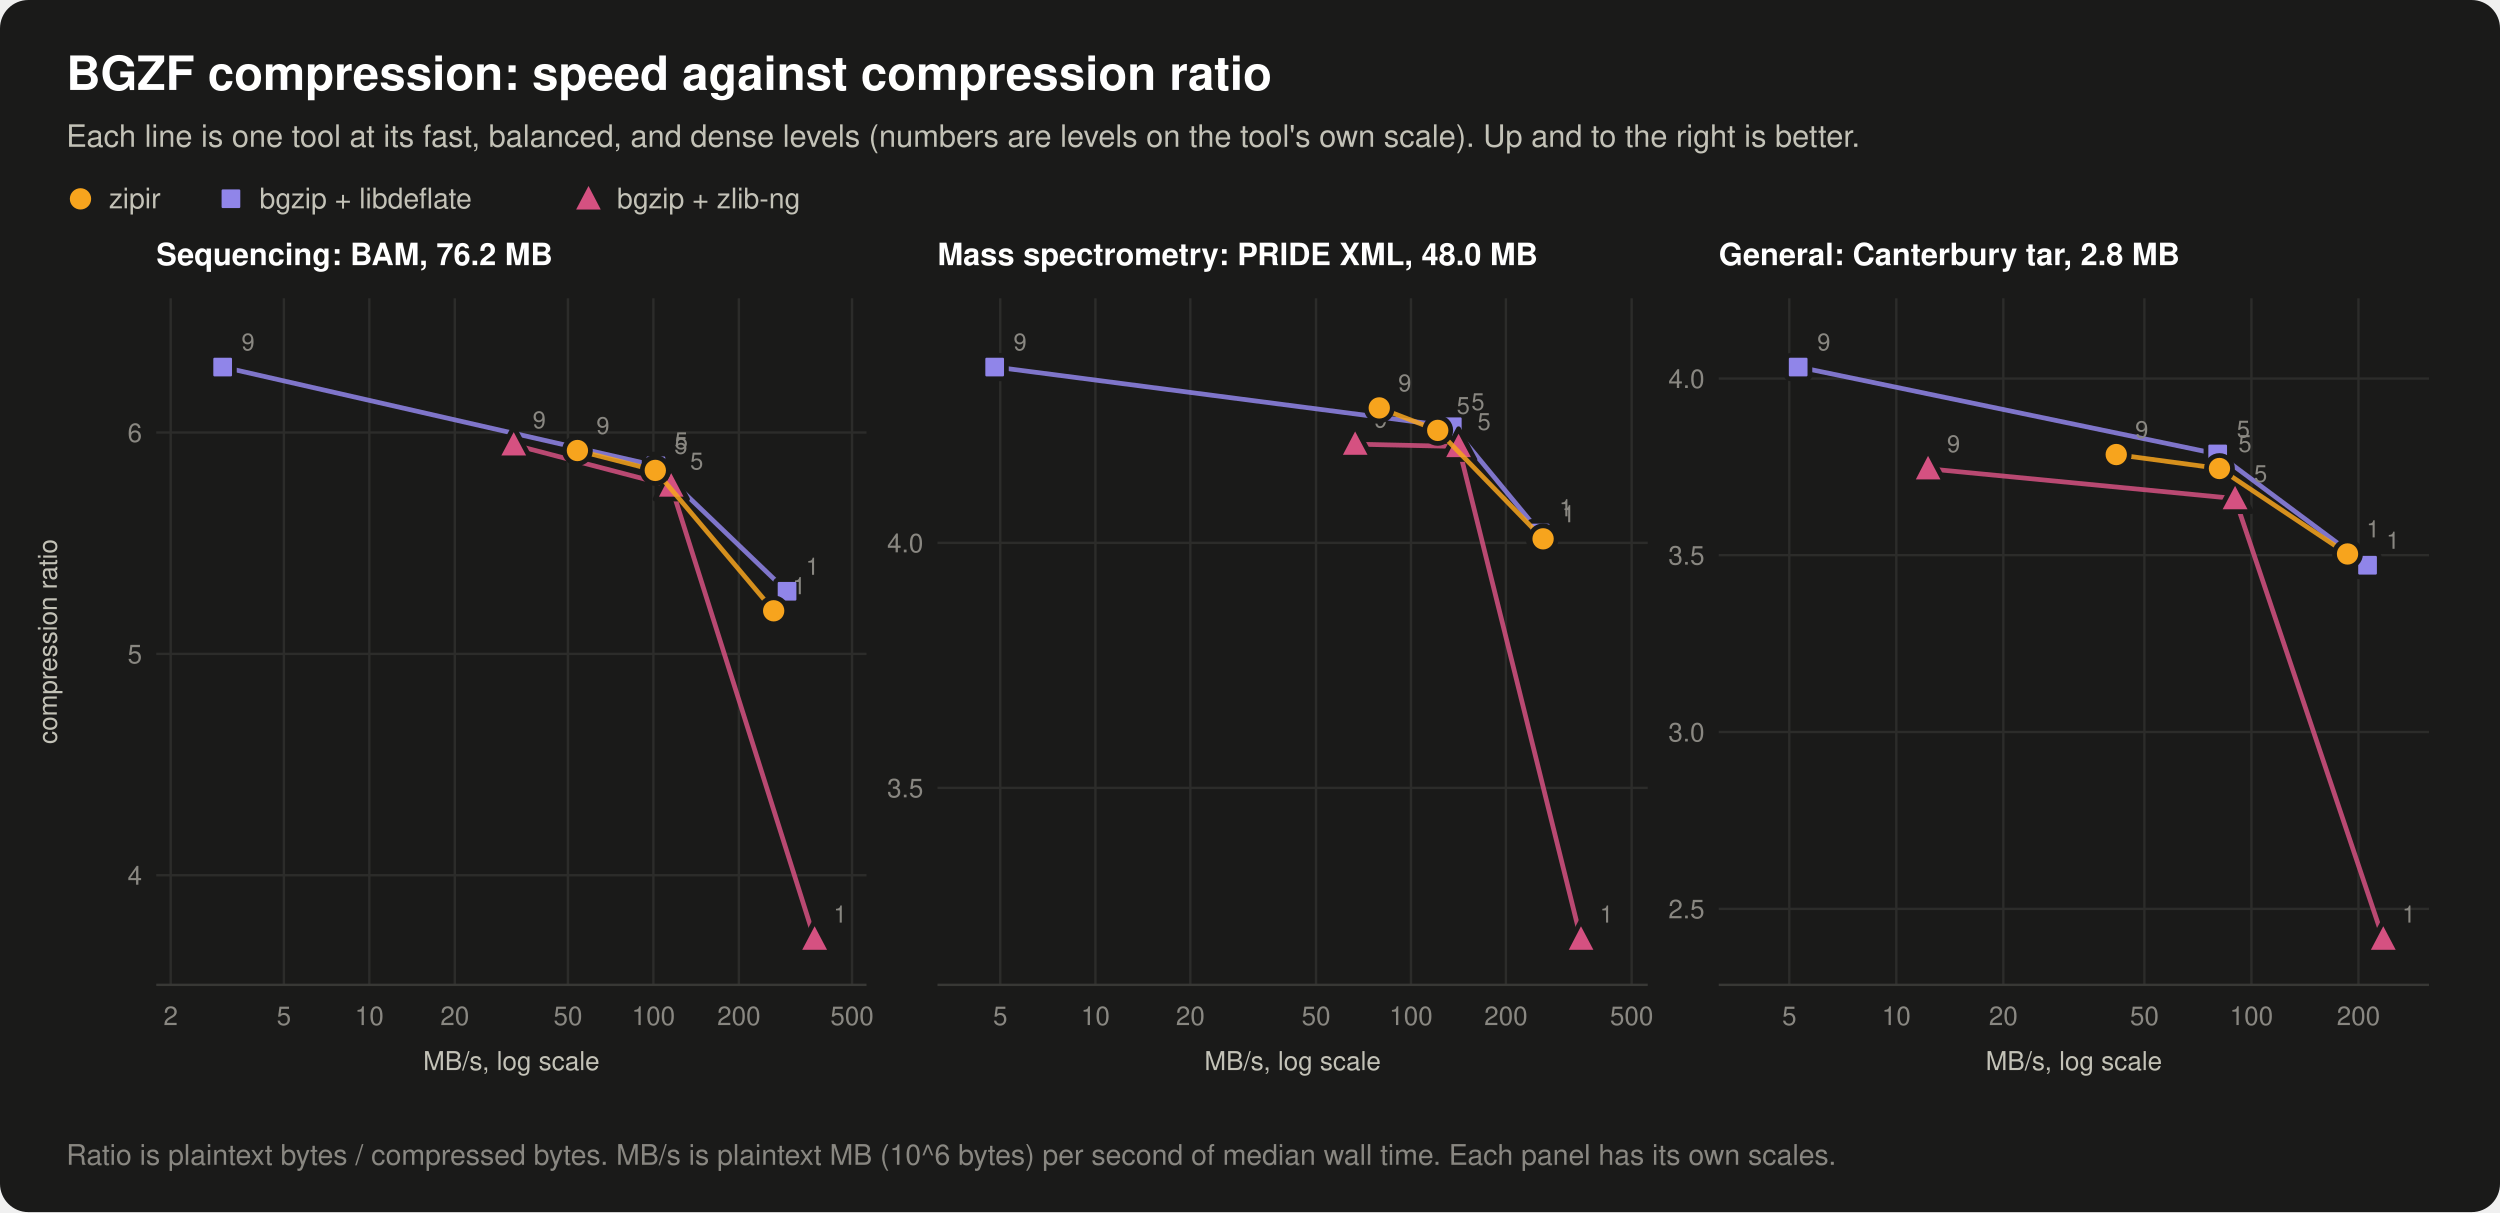
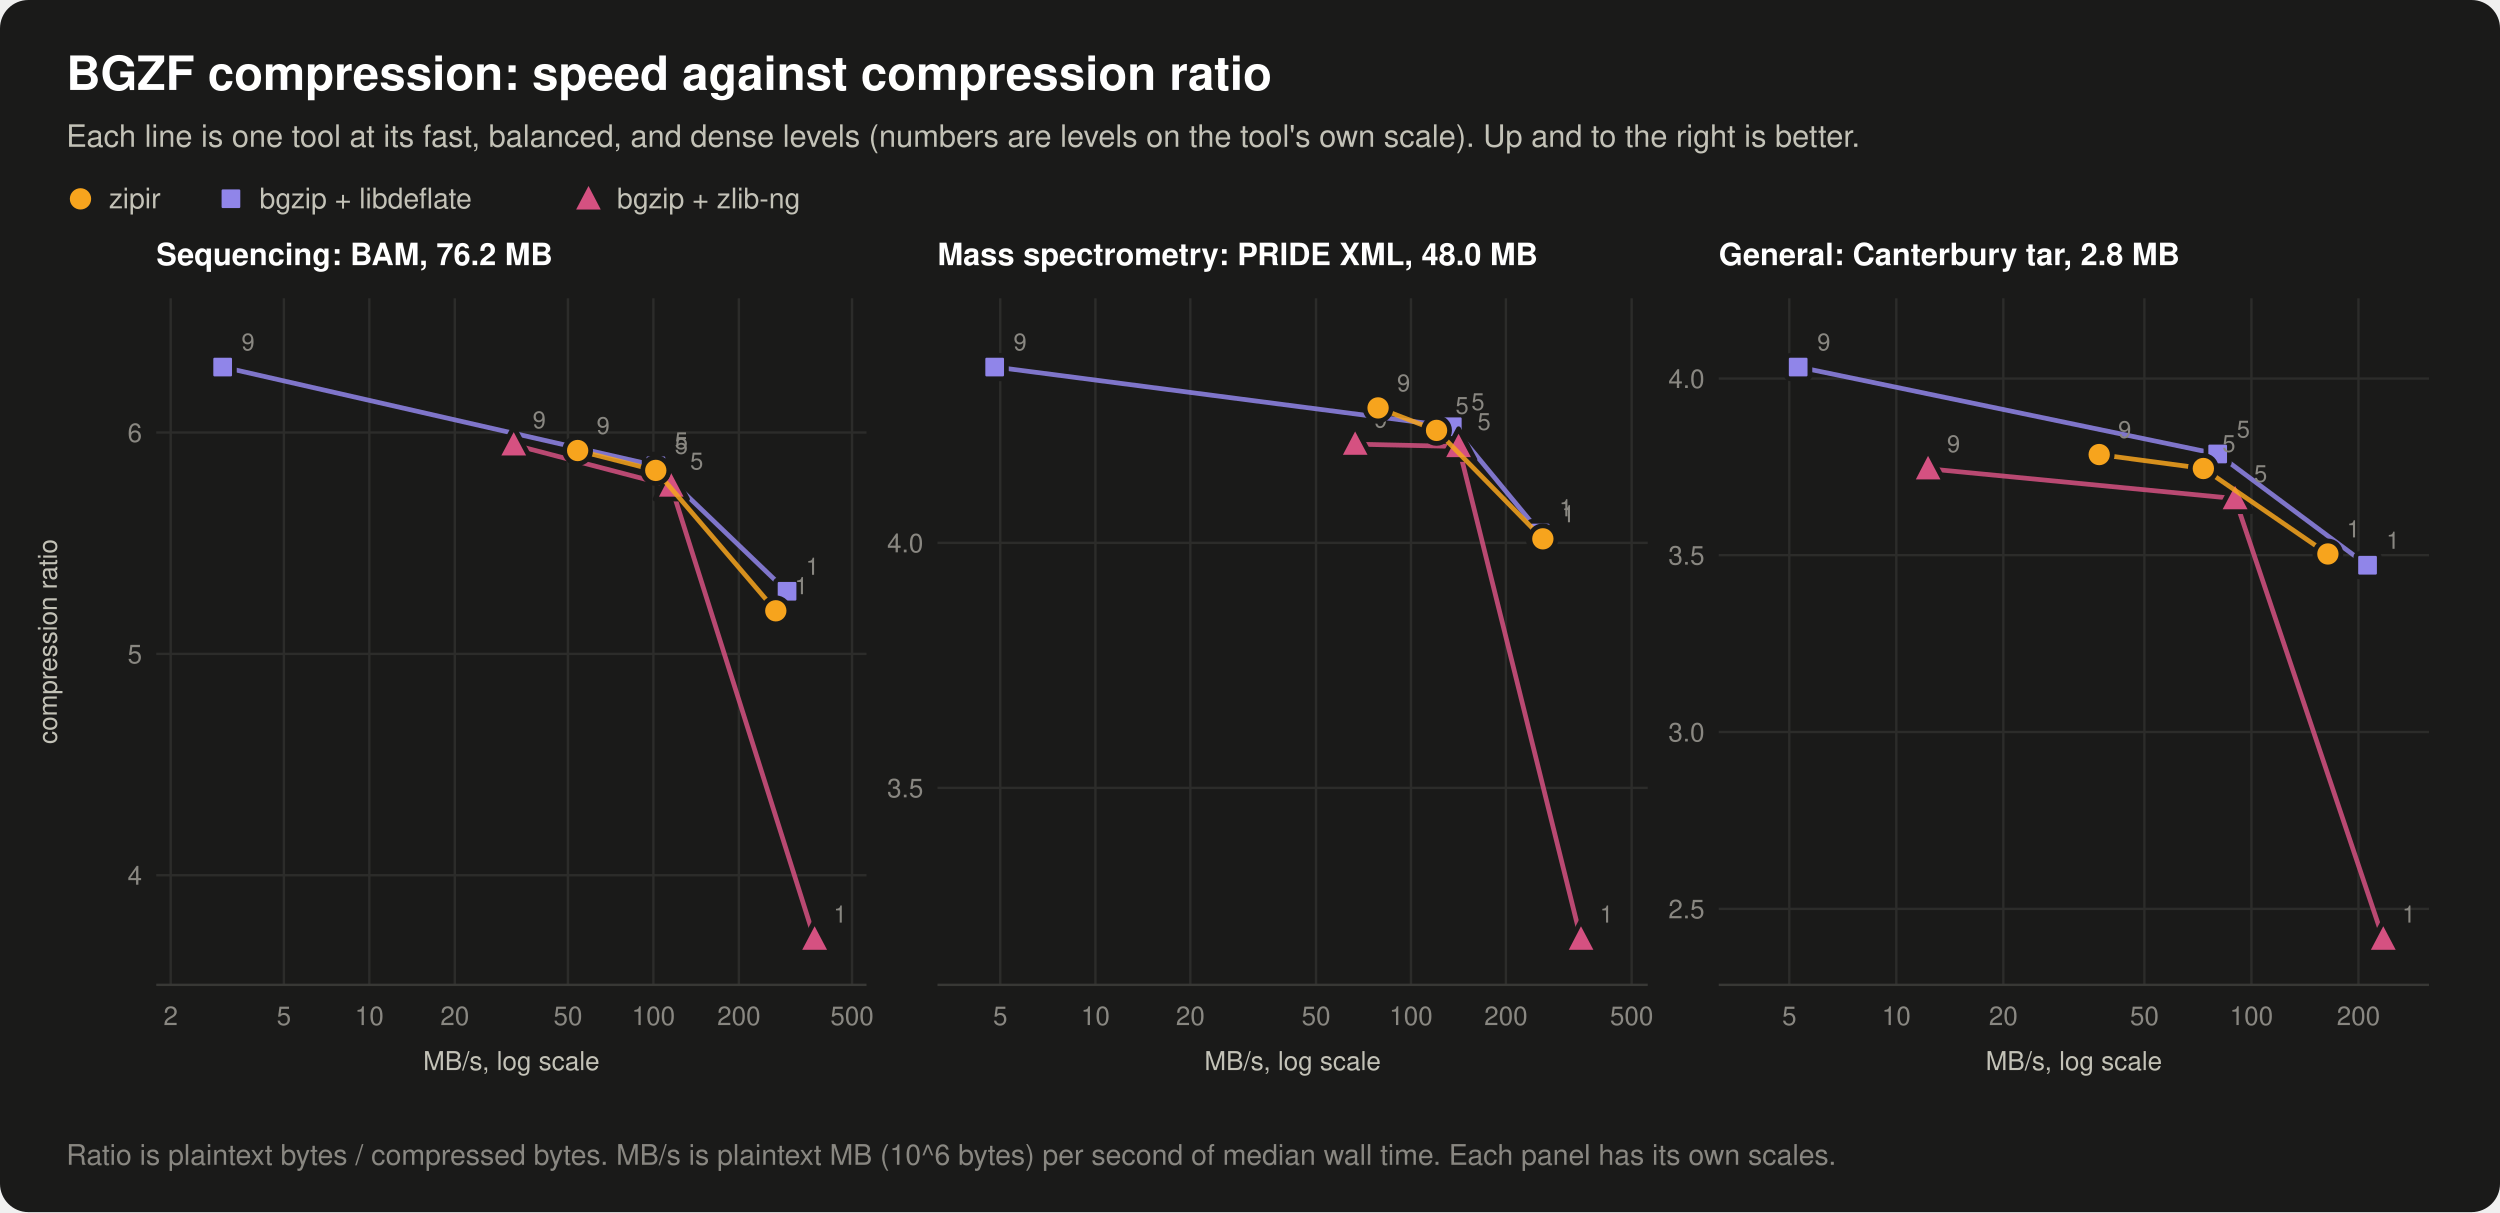
<svg xmlns="http://www.w3.org/2000/svg" viewBox="0 0 1056 512" width="1056" height="512" role="img" font-family="system-ui, -apple-system, &quot;Segoe UI&quot;, Helvetica, Arial, sans-serif">
  <rect width="1056" height="512" rx="12" fill="#1a1a19" />
  <text x="28.0" y="38.0" font-size="20" fill="#ffffff" text-anchor="start" font-weight="650">BGZF compression: speed against compression ratio</text>
  <text x="28.0" y="62.0" font-size="13" fill="#c3c2b7" text-anchor="start" font-weight="400">Each line is one tool at its fast, balanced, and dense levels (numbers are levels on the tool's own scale). Up and to the right is better.</text>
  <circle cx="34.0" cy="84.0" r="5.5" fill="#f7a41d" stroke="#1a1a19" stroke-width="2" />
  <text x="46.0" y="88.0" font-size="12" fill="#c3c2b7" text-anchor="start" font-weight="400">zipir</text>
  <rect x="92.6" y="79.0" width="9.9" height="9.9" rx="1.5" fill="#9085e9" stroke="#1a1a19" stroke-width="2" />
  <text x="109.6" y="88.0" font-size="12" fill="#c3c2b7" text-anchor="start" font-weight="400">bgzip + libdeflate</text>
  <path d="M248.6,76.4 L255.4,89.5 L241.7,89.5 Z" fill="#d55181" stroke="#1a1a19" stroke-width="2" stroke-linejoin="round" />
  <text x="260.6" y="88.0" font-size="12" fill="#c3c2b7" text-anchor="start" font-weight="400">bgzip + zlib-ng</text>
  <text x="66.0" y="112.0" font-size="13" fill="#ffffff" text-anchor="start" font-weight="600">Sequencing: BAM, 76.2 MB</text>
  <line x1="72.1" y1="126.0" x2="72.1" y2="416.0" stroke="#2c2c2a" stroke-width="1" />
  <text x="72.1" y="433.0" font-size="11" fill="#898781" text-anchor="middle" font-weight="400">2</text>
  <line x1="119.9" y1="126.0" x2="119.9" y2="416.0" stroke="#2c2c2a" stroke-width="1" />
  <text x="119.9" y="433.0" font-size="11" fill="#898781" text-anchor="middle" font-weight="400">5</text>
  <line x1="156.0" y1="126.0" x2="156.0" y2="416.0" stroke="#2c2c2a" stroke-width="1" />
  <text x="156.0" y="433.0" font-size="11" fill="#898781" text-anchor="middle" font-weight="400">10</text>
  <line x1="192.1" y1="126.0" x2="192.1" y2="416.0" stroke="#2c2c2a" stroke-width="1" />
  <text x="192.1" y="433.0" font-size="11" fill="#898781" text-anchor="middle" font-weight="400">20</text>
  <line x1="239.9" y1="126.0" x2="239.9" y2="416.0" stroke="#2c2c2a" stroke-width="1" />
  <text x="239.9" y="433.0" font-size="11" fill="#898781" text-anchor="middle" font-weight="400">50</text>
  <line x1="276.0" y1="126.0" x2="276.0" y2="416.0" stroke="#2c2c2a" stroke-width="1" />
  <text x="276.0" y="433.0" font-size="11" fill="#898781" text-anchor="middle" font-weight="400">100</text>
  <line x1="312.1" y1="126.0" x2="312.1" y2="416.0" stroke="#2c2c2a" stroke-width="1" />
  <text x="312.1" y="433.0" font-size="11" fill="#898781" text-anchor="middle" font-weight="400">200</text>
  <line x1="359.9" y1="126.0" x2="359.9" y2="416.0" stroke="#2c2c2a" stroke-width="1" />
  <text x="359.9" y="433.0" font-size="11" fill="#898781" text-anchor="middle" font-weight="400">500</text>
  <line x1="66.0" y1="369.7" x2="366.0" y2="369.7" stroke="#2c2c2a" stroke-width="1" />
  <text x="60.0" y="373.7" font-size="11" fill="#898781" text-anchor="end" font-weight="400">4</text>
  <line x1="66.0" y1="276.2" x2="366.0" y2="276.2" stroke="#2c2c2a" stroke-width="1" />
  <text x="60.0" y="280.2" font-size="11" fill="#898781" text-anchor="end" font-weight="400">5</text>
  <line x1="66.0" y1="182.7" x2="366.0" y2="182.7" stroke="#2c2c2a" stroke-width="1" />
  <text x="60.0" y="186.7" font-size="11" fill="#898781" text-anchor="end" font-weight="400">6</text>
  <line x1="66.0" y1="416.0" x2="366.0" y2="416.0" stroke="#383835" stroke-width="1" />
  <path d="M332.4,249.8 L277.0,196.7 L94.0,155.0" fill="none" stroke="#9085e9" stroke-width="2" stroke-linejoin="round" stroke-linecap="round" opacity="0.85" />
  <rect x="327.5" y="244.8" width="9.9" height="9.9" rx="1.5" fill="#9085e9" stroke="#1a1a19" stroke-width="2" />
  <text x="340.4" y="242.8" font-size="10" fill="#898781" text-anchor="start" font-weight="400">1</text>
  <rect x="272.1" y="191.8" width="9.9" height="9.9" rx="1.5" fill="#9085e9" stroke="#1a1a19" stroke-width="2" />
  <text x="285.0" y="189.7" font-size="10" fill="#898781" text-anchor="start" font-weight="400">5</text>
  <rect x="89.1" y="150.1" width="9.9" height="9.9" rx="1.5" fill="#9085e9" stroke="#1a1a19" stroke-width="2" />
  <text x="102.0" y="148.0" font-size="10" fill="#898781" text-anchor="start" font-weight="400">9</text>
  <path d="M344.1,396.7 L283.5,205.3 L217.0,187.9" fill="none" stroke="#d55181" stroke-width="2" stroke-linejoin="round" stroke-linecap="round" opacity="0.85" />
  <path d="M344.1,389.1 L351.0,402.2 L337.2,402.2 Z" fill="#d55181" stroke="#1a1a19" stroke-width="2" stroke-linejoin="round" />
  <text x="352.1" y="389.7" font-size="10" fill="#898781" text-anchor="start" font-weight="400">1</text>
  <path d="M283.5,197.7 L290.4,210.8 L276.7,210.8 Z" fill="#d55181" stroke="#1a1a19" stroke-width="2" stroke-linejoin="round" />
  <text x="291.5" y="198.3" font-size="10" fill="#898781" text-anchor="start" font-weight="400">5</text>
  <path d="M217.0,180.4 L223.9,193.4 L210.1,193.4 Z" fill="#d55181" stroke="#1a1a19" stroke-width="2" stroke-linejoin="round" />
  <text x="225.0" y="180.9" font-size="10" fill="#898781" text-anchor="start" font-weight="400">9</text>
-   <path d="M326.8,258.0 L276.8,198.7 L243.9,190.3" fill="none" stroke="#f7a41d" stroke-width="2" stroke-linejoin="round" stroke-linecap="round" opacity="0.85" />
-   <circle cx="326.8" cy="258.0" r="5.5" fill="#f7a41d" stroke="#1a1a19" stroke-width="2" />
-   <text x="334.8" y="251.0" font-size="10" fill="#898781" text-anchor="start" font-weight="400">1</text>
-   <circle cx="276.8" cy="198.7" r="5.5" fill="#f7a41d" stroke="#1a1a19" stroke-width="2" />
-   <text x="284.8" y="191.7" font-size="10" fill="#898781" text-anchor="start" font-weight="400">5</text>
-   <circle cx="243.9" cy="190.3" r="5.5" fill="#f7a41d" stroke="#1a1a19" stroke-width="2" />
-   <text x="251.9" y="183.3" font-size="10" fill="#898781" text-anchor="start" font-weight="400">9</text>
+   <path d="M327.7,258.0 L277.0,198.7 L244.0,190.3" fill="none" stroke="#f7a41d" stroke-width="2" stroke-linejoin="round" stroke-linecap="round" opacity="0.85" />
+   <circle cx="327.7" cy="258.0" r="5.5" fill="#f7a41d" stroke="#1a1a19" stroke-width="2" />
+   <text x="335.7" y="251.0" font-size="10" fill="#898781" text-anchor="start" font-weight="400">1</text>
+   <circle cx="277.0" cy="198.7" r="5.5" fill="#f7a41d" stroke="#1a1a19" stroke-width="2" />
+   <text x="285.0" y="191.7" font-size="10" fill="#898781" text-anchor="start" font-weight="400">5</text>
+   <circle cx="244.0" cy="190.3" r="5.5" fill="#f7a41d" stroke="#1a1a19" stroke-width="2" />
+   <text x="252.0" y="183.3" font-size="10" fill="#898781" text-anchor="start" font-weight="400">9</text>
  <text x="216.0" y="452.0" font-size="11" fill="#c3c2b7" text-anchor="middle" font-weight="400">MB/s, log scale</text>
  <text x="396.0" y="112.0" font-size="13" fill="#ffffff" text-anchor="start" font-weight="600">Mass spectrometry: PRIDE XML, 48.0 MB</text>
  <line x1="422.5" y1="126.0" x2="422.5" y2="416.0" stroke="#2c2c2a" stroke-width="1" />
  <text x="422.5" y="433.0" font-size="11" fill="#898781" text-anchor="middle" font-weight="400">5</text>
  <line x1="462.7" y1="126.0" x2="462.7" y2="416.0" stroke="#2c2c2a" stroke-width="1" />
  <text x="462.7" y="433.0" font-size="11" fill="#898781" text-anchor="middle" font-weight="400">10</text>
  <line x1="502.8" y1="126.0" x2="502.8" y2="416.0" stroke="#2c2c2a" stroke-width="1" />
  <text x="502.8" y="433.0" font-size="11" fill="#898781" text-anchor="middle" font-weight="400">20</text>
  <line x1="555.9" y1="126.0" x2="555.9" y2="416.0" stroke="#2c2c2a" stroke-width="1" />
  <text x="555.9" y="433.0" font-size="11" fill="#898781" text-anchor="middle" font-weight="400">50</text>
  <line x1="596.0" y1="126.0" x2="596.0" y2="416.0" stroke="#2c2c2a" stroke-width="1" />
  <text x="596.0" y="433.0" font-size="11" fill="#898781" text-anchor="middle" font-weight="400">100</text>
  <line x1="636.1" y1="126.0" x2="636.1" y2="416.0" stroke="#2c2c2a" stroke-width="1" />
  <text x="636.1" y="433.0" font-size="11" fill="#898781" text-anchor="middle" font-weight="400">200</text>
  <line x1="689.2" y1="126.0" x2="689.2" y2="416.0" stroke="#2c2c2a" stroke-width="1" />
  <text x="689.2" y="433.0" font-size="11" fill="#898781" text-anchor="middle" font-weight="400">500</text>
  <line x1="396.0" y1="332.8" x2="696.0" y2="332.8" stroke="#2c2c2a" stroke-width="1" />
  <text x="390.0" y="336.8" font-size="11" fill="#898781" text-anchor="end" font-weight="400">3.5</text>
  <line x1="396.0" y1="229.3" x2="696.0" y2="229.3" stroke="#2c2c2a" stroke-width="1" />
  <text x="390.0" y="233.3" font-size="11" fill="#898781" text-anchor="end" font-weight="400">4.0</text>
  <line x1="396.0" y1="416.0" x2="696.0" y2="416.0" stroke="#383835" stroke-width="1" />
  <path d="M650.6,225.1 L613.5,180.2 L420.1,155.0" fill="none" stroke="#9085e9" stroke-width="2" stroke-linejoin="round" stroke-linecap="round" opacity="0.85" />
  <rect x="645.6" y="220.2" width="9.9" height="9.9" rx="1.5" fill="#9085e9" stroke="#1a1a19" stroke-width="2" />
  <text x="658.6" y="218.1" font-size="10" fill="#898781" text-anchor="start" font-weight="400">1</text>
  <rect x="608.5" y="175.3" width="9.9" height="9.9" rx="1.5" fill="#9085e9" stroke="#1a1a19" stroke-width="2" />
  <text x="621.5" y="173.2" font-size="10" fill="#898781" text-anchor="start" font-weight="400">5</text>
  <rect x="415.2" y="150.1" width="9.9" height="9.9" rx="1.5" fill="#9085e9" stroke="#1a1a19" stroke-width="2" />
  <text x="428.1" y="148.0" font-size="10" fill="#898781" text-anchor="start" font-weight="400">9</text>
  <path d="M667.8,396.7 L616.1,188.6 L572.4,187.6" fill="none" stroke="#d55181" stroke-width="2" stroke-linejoin="round" stroke-linecap="round" opacity="0.85" />
  <path d="M667.8,389.1 L674.7,402.2 L661.0,402.2 Z" fill="#d55181" stroke="#1a1a19" stroke-width="2" stroke-linejoin="round" />
  <text x="675.8" y="389.7" font-size="10" fill="#898781" text-anchor="start" font-weight="400">1</text>
  <path d="M616.1,181.1 L623.0,194.1 L609.2,194.1 Z" fill="#d55181" stroke="#1a1a19" stroke-width="2" stroke-linejoin="round" />
  <text x="624.1" y="181.6" font-size="10" fill="#898781" text-anchor="start" font-weight="400">5</text>
  <path d="M572.4,180.1 L579.3,193.1 L565.6,193.1 Z" fill="#d55181" stroke="#1a1a19" stroke-width="2" stroke-linejoin="round" />
  <text x="580.4" y="180.6" font-size="10" fill="#898781" text-anchor="start" font-weight="400">9</text>
-   <path d="M651.8,227.6 L607.3,181.8 L582.6,172.3" fill="none" stroke="#f7a41d" stroke-width="2" stroke-linejoin="round" stroke-linecap="round" opacity="0.85" />
-   <circle cx="651.8" cy="227.6" r="5.5" fill="#f7a41d" stroke="#1a1a19" stroke-width="2" />
-   <text x="659.8" y="220.6" font-size="10" fill="#898781" text-anchor="start" font-weight="400">1</text>
-   <circle cx="607.3" cy="181.8" r="5.5" fill="#f7a41d" stroke="#1a1a19" stroke-width="2" />
-   <text x="615.3" y="174.8" font-size="10" fill="#898781" text-anchor="start" font-weight="400">5</text>
-   <circle cx="582.6" cy="172.3" r="5.5" fill="#f7a41d" stroke="#1a1a19" stroke-width="2" />
-   <text x="590.6" y="165.3" font-size="10" fill="#898781" text-anchor="start" font-weight="400">9</text>
+   <path d="M651.7,227.6 L606.8,181.8 L582.1,172.3" fill="none" stroke="#f7a41d" stroke-width="2" stroke-linejoin="round" stroke-linecap="round" opacity="0.85" />
+   <circle cx="651.7" cy="227.6" r="5.5" fill="#f7a41d" stroke="#1a1a19" stroke-width="2" />
+   <text x="659.7" y="220.6" font-size="10" fill="#898781" text-anchor="start" font-weight="400">1</text>
+   <circle cx="606.8" cy="181.8" r="5.5" fill="#f7a41d" stroke="#1a1a19" stroke-width="2" />
+   <text x="614.8" y="174.8" font-size="10" fill="#898781" text-anchor="start" font-weight="400">5</text>
+   <circle cx="582.1" cy="172.3" r="5.5" fill="#f7a41d" stroke="#1a1a19" stroke-width="2" />
+   <text x="590.1" y="165.3" font-size="10" fill="#898781" text-anchor="start" font-weight="400">9</text>
  <text x="546.0" y="452.0" font-size="11" fill="#c3c2b7" text-anchor="middle" font-weight="400">MB/s, log scale</text>
  <text x="726.0" y="112.0" font-size="13" fill="#ffffff" text-anchor="start" font-weight="600">General: Canterbury tar, 2.8 MB</text>
  <line x1="755.8" y1="126.0" x2="755.8" y2="416.0" stroke="#2c2c2a" stroke-width="1" />
  <text x="755.8" y="433.0" font-size="11" fill="#898781" text-anchor="middle" font-weight="400">5</text>
  <line x1="801.0" y1="126.0" x2="801.0" y2="416.0" stroke="#2c2c2a" stroke-width="1" />
  <text x="801.0" y="433.0" font-size="11" fill="#898781" text-anchor="middle" font-weight="400">10</text>
  <line x1="846.2" y1="126.0" x2="846.2" y2="416.0" stroke="#2c2c2a" stroke-width="1" />
  <text x="846.2" y="433.0" font-size="11" fill="#898781" text-anchor="middle" font-weight="400">20</text>
  <line x1="905.8" y1="126.0" x2="905.8" y2="416.0" stroke="#2c2c2a" stroke-width="1" />
  <text x="905.8" y="433.0" font-size="11" fill="#898781" text-anchor="middle" font-weight="400">50</text>
  <line x1="951.0" y1="126.0" x2="951.0" y2="416.0" stroke="#2c2c2a" stroke-width="1" />
  <text x="951.0" y="433.0" font-size="11" fill="#898781" text-anchor="middle" font-weight="400">100</text>
  <line x1="996.2" y1="126.0" x2="996.2" y2="416.0" stroke="#2c2c2a" stroke-width="1" />
  <text x="996.2" y="433.0" font-size="11" fill="#898781" text-anchor="middle" font-weight="400">200</text>
  <line x1="726.0" y1="383.9" x2="1026.0" y2="383.9" stroke="#2c2c2a" stroke-width="1" />
  <text x="720.0" y="387.9" font-size="11" fill="#898781" text-anchor="end" font-weight="400">2.5</text>
  <line x1="726.0" y1="309.2" x2="1026.0" y2="309.2" stroke="#2c2c2a" stroke-width="1" />
  <text x="720.0" y="313.2" font-size="11" fill="#898781" text-anchor="end" font-weight="400">3.0</text>
  <line x1="726.0" y1="234.5" x2="1026.0" y2="234.5" stroke="#2c2c2a" stroke-width="1" />
  <text x="720.0" y="238.5" font-size="11" fill="#898781" text-anchor="end" font-weight="400">3.5</text>
  <line x1="726.0" y1="159.9" x2="1026.0" y2="159.9" stroke="#2c2c2a" stroke-width="1" />
  <text x="720.0" y="163.9" font-size="11" fill="#898781" text-anchor="end" font-weight="400">4.0</text>
  <line x1="726.0" y1="416.0" x2="1026.0" y2="416.0" stroke="#383835" stroke-width="1" />
  <path d="M1000.0,238.8 L936.8,191.8 L759.6,155.0" fill="none" stroke="#9085e9" stroke-width="2" stroke-linejoin="round" stroke-linecap="round" opacity="0.85" />
  <rect x="995.1" y="233.8" width="9.9" height="9.9" rx="1.5" fill="#9085e9" stroke="#1a1a19" stroke-width="2" />
  <text x="1008.0" y="231.8" font-size="10" fill="#898781" text-anchor="start" font-weight="400">1</text>
  <rect x="931.8" y="186.8" width="9.9" height="9.9" rx="1.5" fill="#9085e9" stroke="#1a1a19" stroke-width="2" />
  <text x="944.8" y="184.8" font-size="10" fill="#898781" text-anchor="start" font-weight="400">5</text>
  <rect x="754.6" y="150.1" width="9.9" height="9.9" rx="1.5" fill="#9085e9" stroke="#1a1a19" stroke-width="2" />
  <text x="767.6" y="148.0" font-size="10" fill="#898781" text-anchor="start" font-weight="400">9</text>
  <path d="M1006.7,396.7 L944.1,210.6 L814.4,198.0" fill="none" stroke="#d55181" stroke-width="2" stroke-linejoin="round" stroke-linecap="round" opacity="0.85" />
  <path d="M1006.7,389.1 L1013.6,402.2 L999.8,402.2 Z" fill="#d55181" stroke="#1a1a19" stroke-width="2" stroke-linejoin="round" />
  <text x="1014.7" y="389.7" font-size="10" fill="#898781" text-anchor="start" font-weight="400">1</text>
  <path d="M944.1,203.1 L951.0,216.1 L937.2,216.1 Z" fill="#d55181" stroke="#1a1a19" stroke-width="2" stroke-linejoin="round" />
  <text x="952.1" y="203.6" font-size="10" fill="#898781" text-anchor="start" font-weight="400">5</text>
  <path d="M814.4,190.4 L821.3,203.5 L807.6,203.5 Z" fill="#d55181" stroke="#1a1a19" stroke-width="2" stroke-linejoin="round" />
  <text x="822.4" y="191.0" font-size="10" fill="#898781" text-anchor="start" font-weight="400">9</text>
-   <path d="M991.6,234.0 L937.5,197.9 L893.9,192.0" fill="none" stroke="#f7a41d" stroke-width="2" stroke-linejoin="round" stroke-linecap="round" opacity="0.85" />
-   <circle cx="991.6" cy="234.0" r="5.5" fill="#f7a41d" stroke="#1a1a19" stroke-width="2" />
-   <text x="999.6" y="227.0" font-size="10" fill="#898781" text-anchor="start" font-weight="400">1</text>
-   <circle cx="937.5" cy="197.9" r="5.5" fill="#f7a41d" stroke="#1a1a19" stroke-width="2" />
-   <text x="945.5" y="190.9" font-size="10" fill="#898781" text-anchor="start" font-weight="400">5</text>
-   <circle cx="893.9" cy="192.0" r="5.5" fill="#f7a41d" stroke="#1a1a19" stroke-width="2" />
-   <text x="901.9" y="185.0" font-size="10" fill="#898781" text-anchor="start" font-weight="400">9</text>
+   <path d="M983.3,234.0 L930.7,197.9 L886.7,192.0" fill="none" stroke="#f7a41d" stroke-width="2" stroke-linejoin="round" stroke-linecap="round" opacity="0.85" />
+   <circle cx="983.3" cy="234.0" r="5.5" fill="#f7a41d" stroke="#1a1a19" stroke-width="2" />
+   <text x="991.3" y="227.0" font-size="10" fill="#898781" text-anchor="start" font-weight="400">1</text>
+   <circle cx="930.7" cy="197.9" r="5.5" fill="#f7a41d" stroke="#1a1a19" stroke-width="2" />
+   <text x="938.7" y="190.9" font-size="10" fill="#898781" text-anchor="start" font-weight="400">5</text>
+   <circle cx="886.7" cy="192.0" r="5.5" fill="#f7a41d" stroke="#1a1a19" stroke-width="2" />
+   <text x="894.7" y="185.0" font-size="10" fill="#898781" text-anchor="start" font-weight="400">9</text>
  <text x="876.0" y="452.0" font-size="11" fill="#c3c2b7" text-anchor="middle" font-weight="400">MB/s, log scale</text>
  <text x="24.0" y="271.0" font-size="11" fill="#c3c2b7" text-anchor="middle" font-weight="400" transform="rotate(-90 24 271.0)">compression ratio</text>
  <text x="28.0" y="492.0" font-size="12" fill="#898781" text-anchor="start" font-weight="400">Ratio is plaintext bytes / compressed bytes. MB/s is plaintext MB (10^6 bytes) per second of median wall time. Each panel has its own scales.</text>
</svg>
